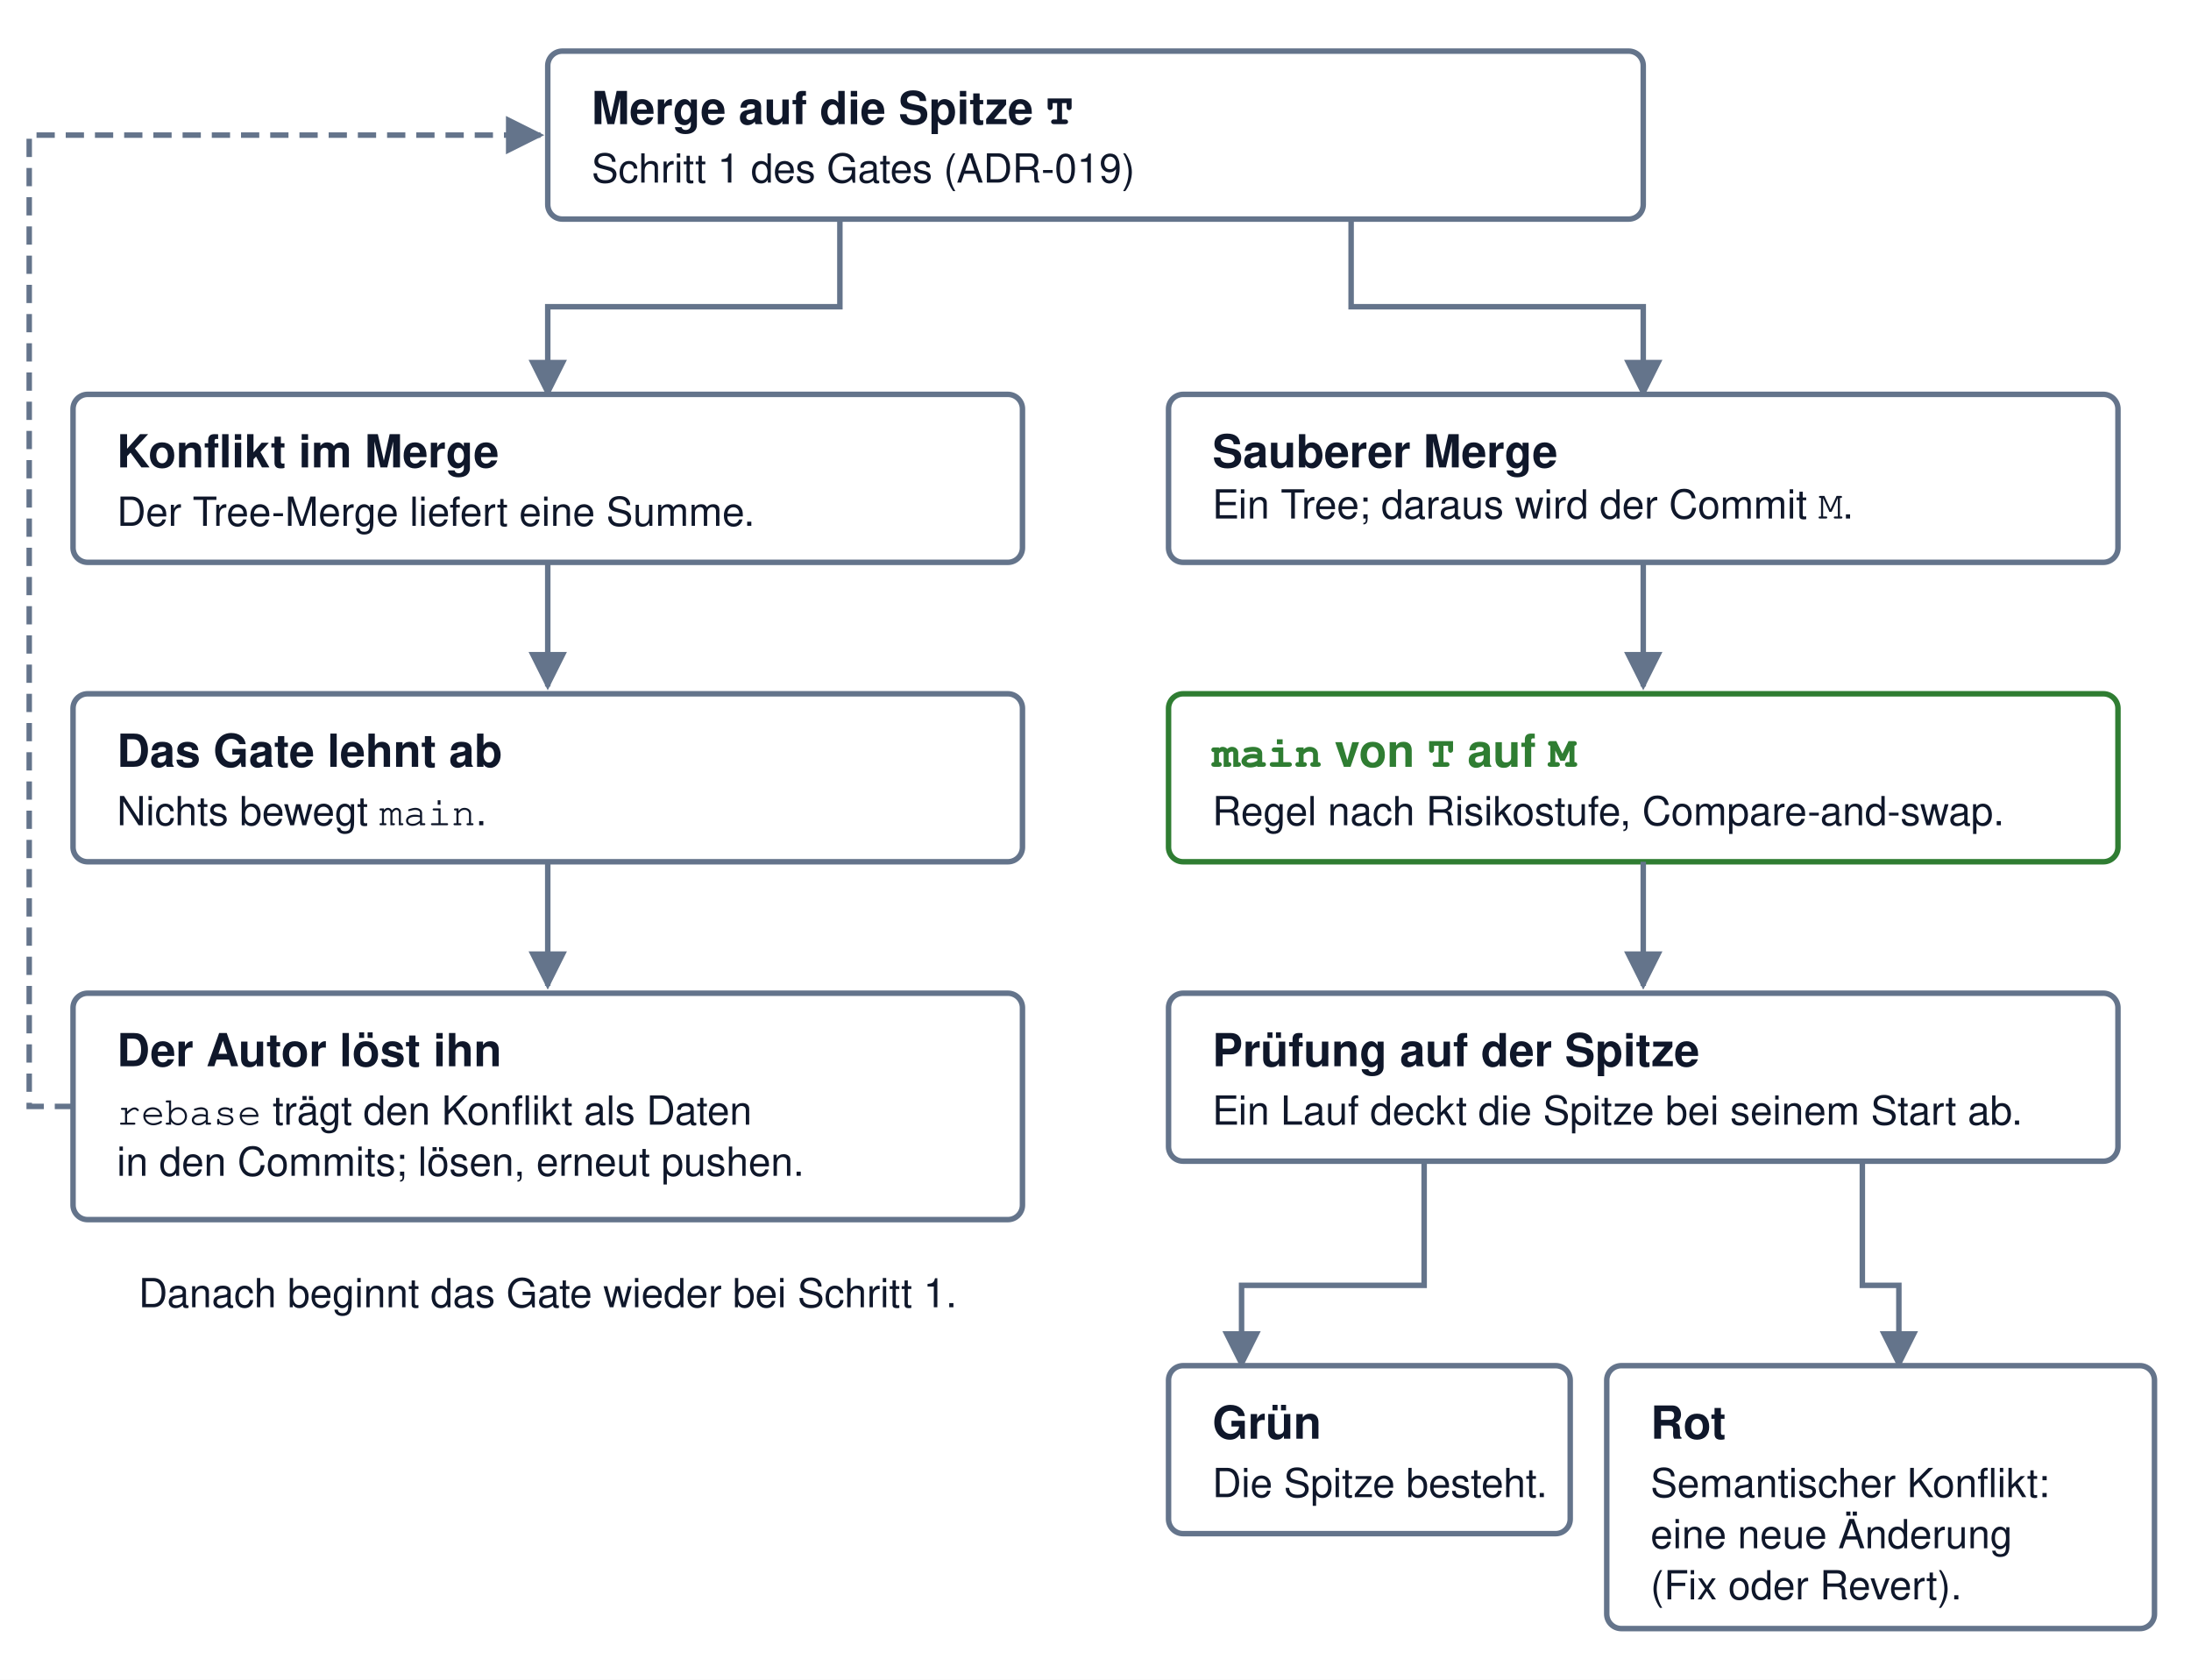
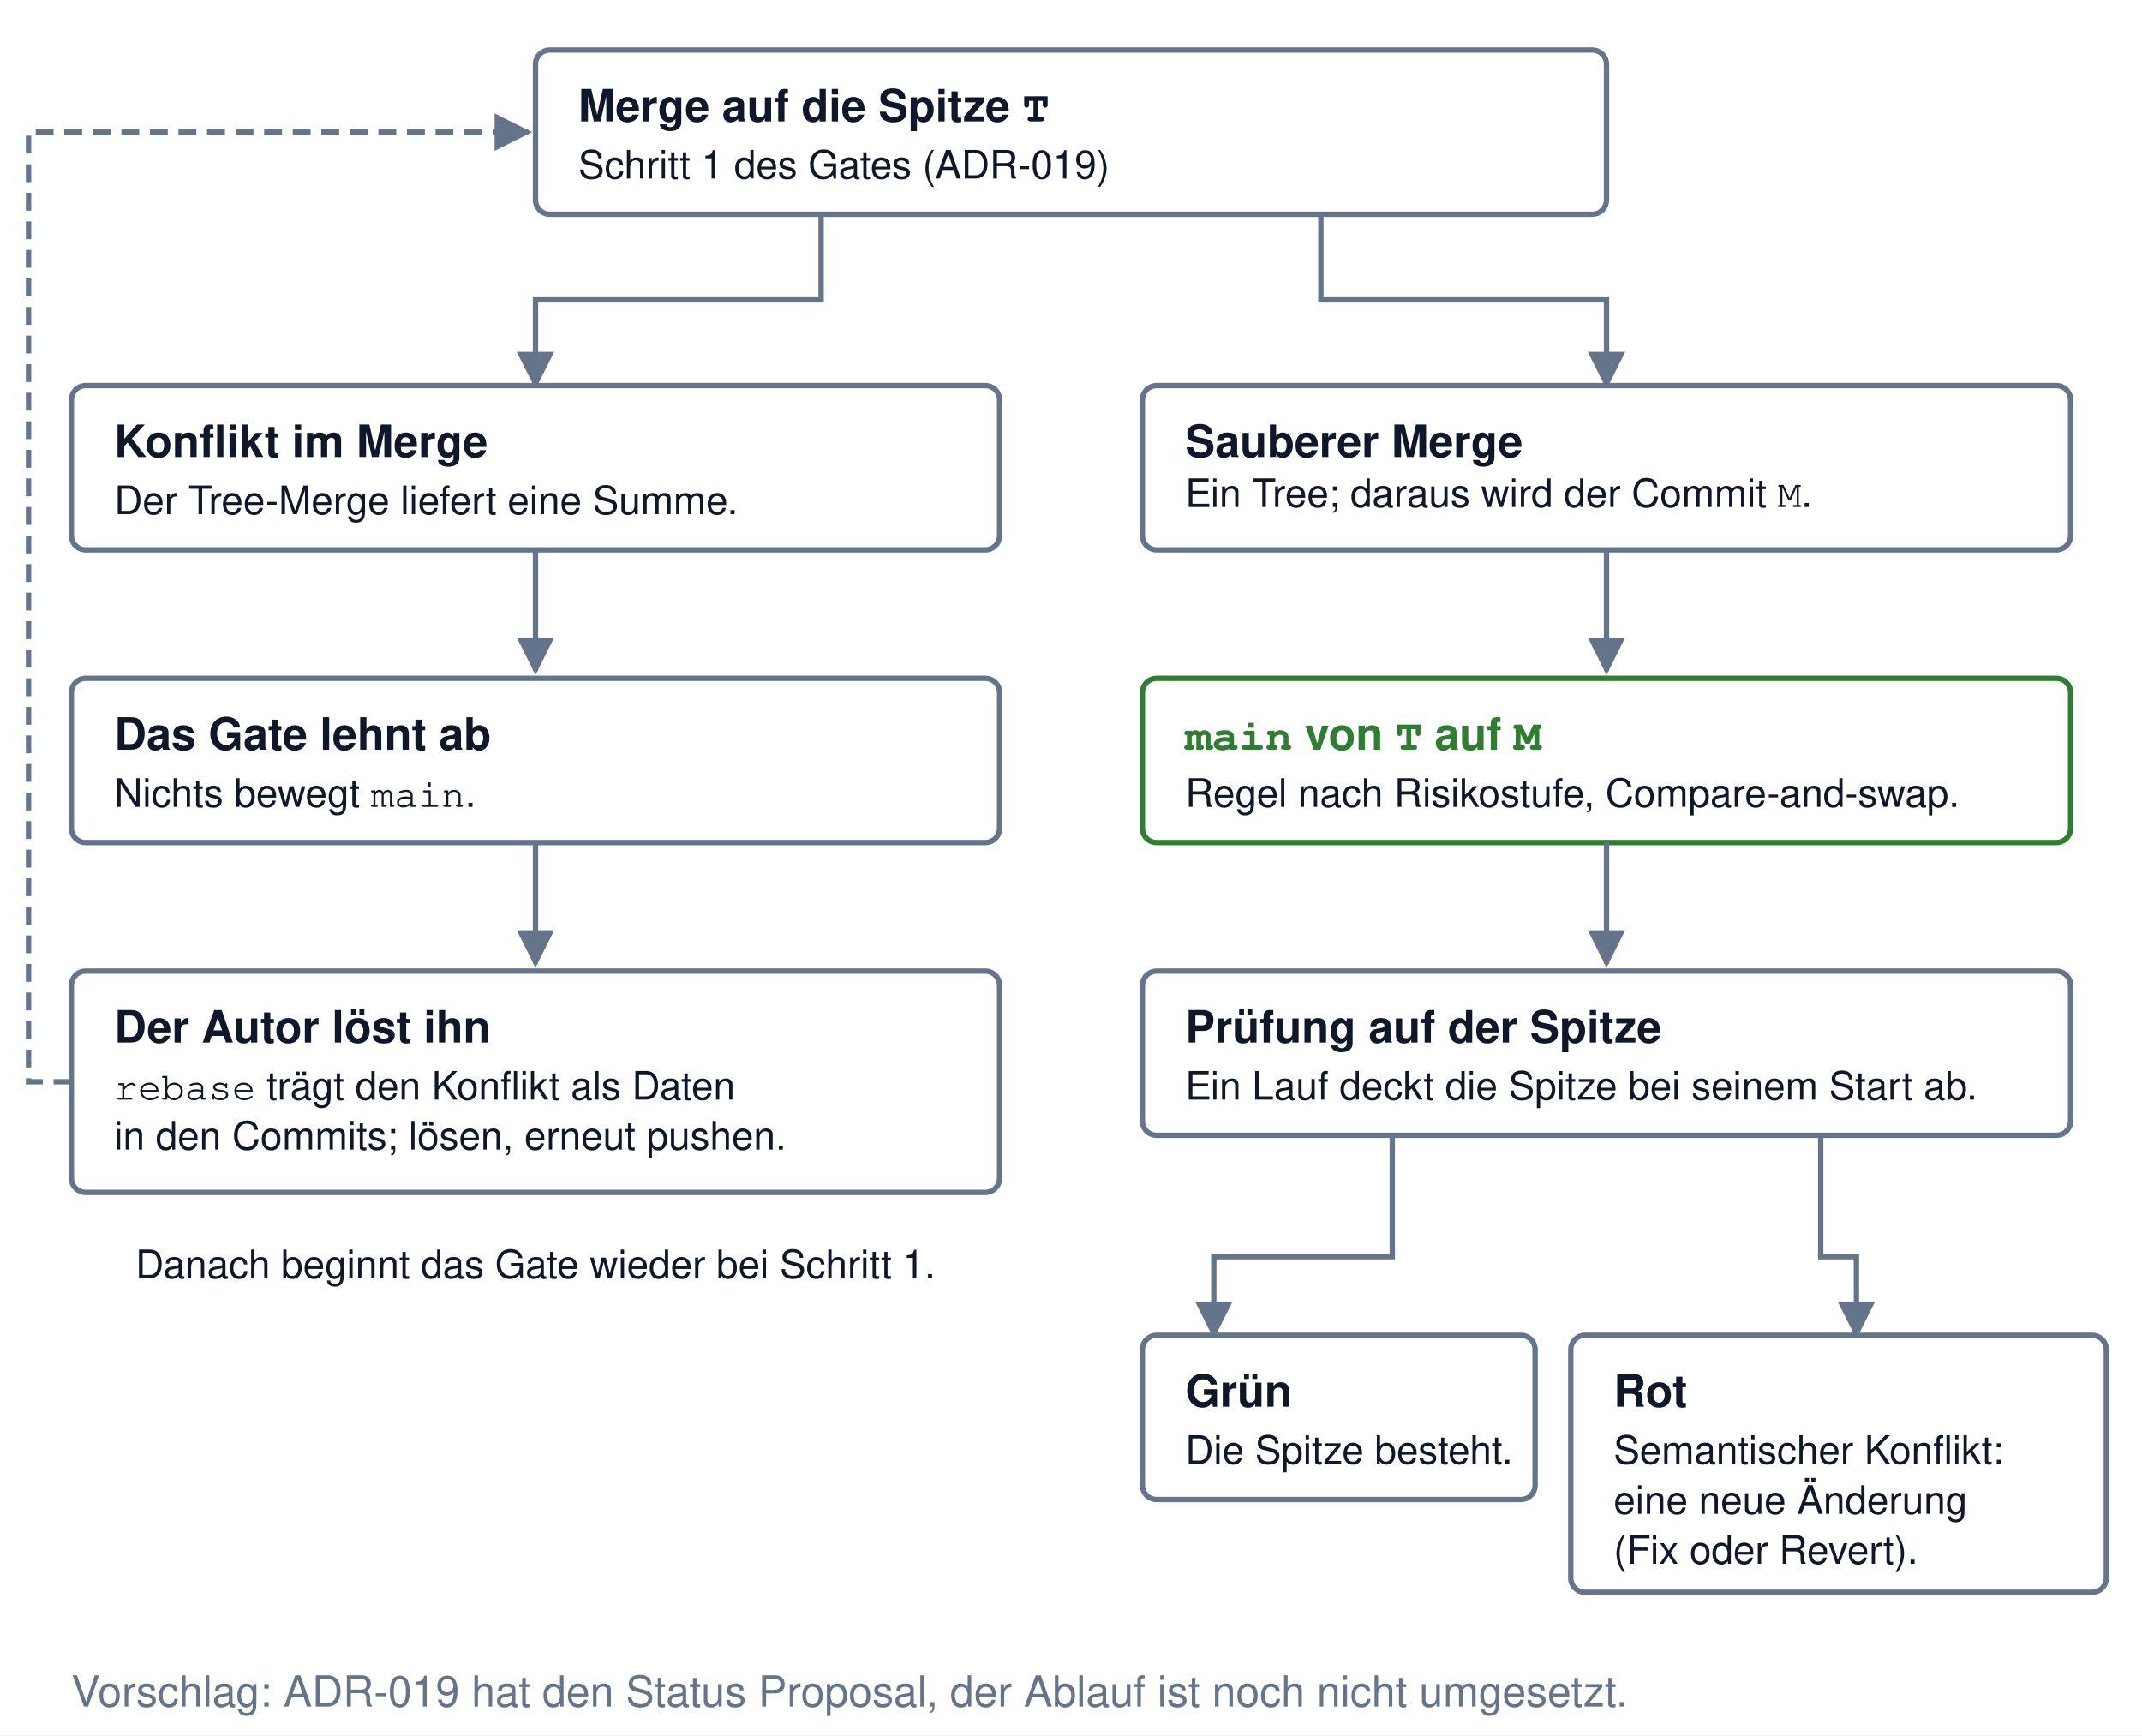
- <svg xmlns="http://www.w3.org/2000/svg" viewBox="0 0 600 460" font-family="Helvetica, Arial, sans-serif">
+ <svg xmlns="http://www.w3.org/2000/svg" viewBox="0 0 600 486" font-family="Helvetica, Arial, sans-serif">
  <defs>
    <marker id="arrow" viewBox="0 0 10 10" refX="9" refY="5" markerWidth="7" markerHeight="7" orient="auto">
      <path d="M0,0 L10,5 L0,10 z" fill="#64748B" />
    </marker>
  </defs>
-   <rect x="0" y="0" width="600" height="460" fill="#FFFFFF" />
+   <rect x="0" y="0" width="600" height="486" fill="#FFFFFF" />
  <rect x="150" y="14" width="300" height="46" rx="4" fill="#FFFFFF" stroke="#64748B" stroke-width="1.5" />
  <text x="162" y="34" font-size="12.5" font-weight="bold" fill="#0F172A">Merge auf die Spitze <tspan font-family="Courier, monospace">T</tspan>
  </text>
  <text x="162" y="50" font-size="11" fill="#0F172A">Schritt 1 des Gates (ADR-019)</text>
  <g stroke="#64748B" stroke-width="1.5" marker-end="url(#arrow)">
    <path d="M230 60 L230 84 L150 84 L150 108" fill="none" />
    <path d="M370 60 L370 84 L450 84 L450 108" fill="none" />
  </g>
  <rect x="20" y="108" width="260" height="46" rx="4" fill="#FFFFFF" stroke="#64748B" stroke-width="1.5" />
  <text x="32" y="128" font-size="12.5" font-weight="bold" fill="#0F172A">Konflikt im Merge</text>
  <text x="32" y="144" font-size="11" fill="#0F172A">Der Tree-Merge liefert eine Summe.</text>
  <rect x="20" y="190" width="260" height="46" rx="4" fill="#FFFFFF" stroke="#64748B" stroke-width="1.5" />
  <text x="32" y="210" font-size="12.5" font-weight="bold" fill="#0F172A">Das Gate lehnt ab</text>
  <text x="32" y="226" font-size="11" fill="#0F172A">Nichts bewegt <tspan font-family="Courier, monospace">main</tspan>.</text>
  <rect x="20" y="272" width="260" height="62" rx="4" fill="#FFFFFF" stroke="#64748B" stroke-width="1.5" />
  <text x="32" y="292" font-size="12.5" font-weight="bold" fill="#0F172A">Der Autor löst ihn</text>
  <text x="32" y="308" font-size="11" fill="#0F172A">
    <tspan font-family="Courier, monospace">rebase</tspan> trägt den Konflikt als Daten</text>
  <text x="32" y="322" font-size="11" fill="#0F172A">in den Commits; lösen, erneut pushen.</text>
  <g stroke="#64748B" stroke-width="1.5" marker-end="url(#arrow)">
    <line x1="150" y1="154" x2="150" y2="188" />
    <line x1="150" y1="236" x2="150" y2="270" />
  </g>
  <path d="M20 303 L8 303 L8 37 L148 37" fill="none" stroke="#64748B" stroke-width="1.5" stroke-dasharray="5 3" marker-end="url(#arrow)" />
  <text x="150" y="358" font-size="11" fill="#0F172A" text-anchor="middle">Danach beginnt das Gate wieder bei Schritt 1.</text>
  <rect x="320" y="108" width="260" height="46" rx="4" fill="#FFFFFF" stroke="#64748B" stroke-width="1.5" />
  <text x="332" y="128" font-size="12.5" font-weight="bold" fill="#0F172A">Sauberer Merge</text>
  <text x="332" y="142" font-size="11" fill="#0F172A">Ein Tree; daraus wird der Commit <tspan font-family="Courier, monospace">M</tspan>.</text>
  <rect x="320" y="190" width="260" height="46" rx="4" fill="#FFFFFF" stroke="#2F7D32" stroke-width="1.5" />
  <text x="332" y="210" font-size="12.5" font-weight="bold" fill="#2F7D32">
    <tspan font-family="Courier, monospace">main</tspan> von <tspan font-family="Courier, monospace">T</tspan> auf <tspan font-family="Courier, monospace">M</tspan>
  </text>
  <text x="332" y="226" font-size="11" fill="#0F172A">Regel nach Risikostufe, Compare-and-swap.</text>
  <rect x="320" y="272" width="260" height="46" rx="4" fill="#FFFFFF" stroke="#64748B" stroke-width="1.5" />
  <text x="332" y="292" font-size="12.5" font-weight="bold" fill="#0F172A">Prüfung auf der Spitze</text>
  <text x="332" y="308" font-size="11" fill="#0F172A">Ein Lauf deckt die Spitze bei seinem Start ab.</text>
  <g stroke="#64748B" stroke-width="1.5" marker-end="url(#arrow)">
    <line x1="450" y1="154" x2="450" y2="188" />
    <line x1="450" y1="236" x2="450" y2="270" />
  </g>
  <path d="M390 318 L390 352 L340 352 L340 374" fill="none" stroke="#64748B" stroke-width="1.5" marker-end="url(#arrow)" />
  <path d="M510 318 L510 352 L520 352 L520 374" fill="none" stroke="#64748B" stroke-width="1.5" marker-end="url(#arrow)" />
  <rect x="320" y="374" width="110" height="46" rx="4" fill="#FFFFFF" stroke="#64748B" stroke-width="1.5" />
  <text x="332" y="394" font-size="12.5" font-weight="bold" fill="#0F172A">Grün</text>
  <text x="332" y="410" font-size="11" fill="#0F172A">Die Spitze besteht.</text>
  <rect x="440" y="374" width="150" height="72" rx="4" fill="#FFFFFF" stroke="#64748B" stroke-width="1.5" />
  <text x="452" y="394" font-size="12.5" font-weight="bold" fill="#0F172A">Rot</text>
  <text x="452" y="410" font-size="11" fill="#0F172A">Semantischer Konflikt:</text>
  <text x="452" y="424" font-size="11" fill="#0F172A">eine neue Änderung</text>
  <text x="452" y="438" font-size="11" fill="#0F172A">(Fix oder Revert).</text>
+   <text x="20" y="478" font-size="12" fill="#64748B">Vorschlag: ADR-019 hat den Status Proposal, der Ablauf ist noch nicht umgesetzt.</text>
</svg>
